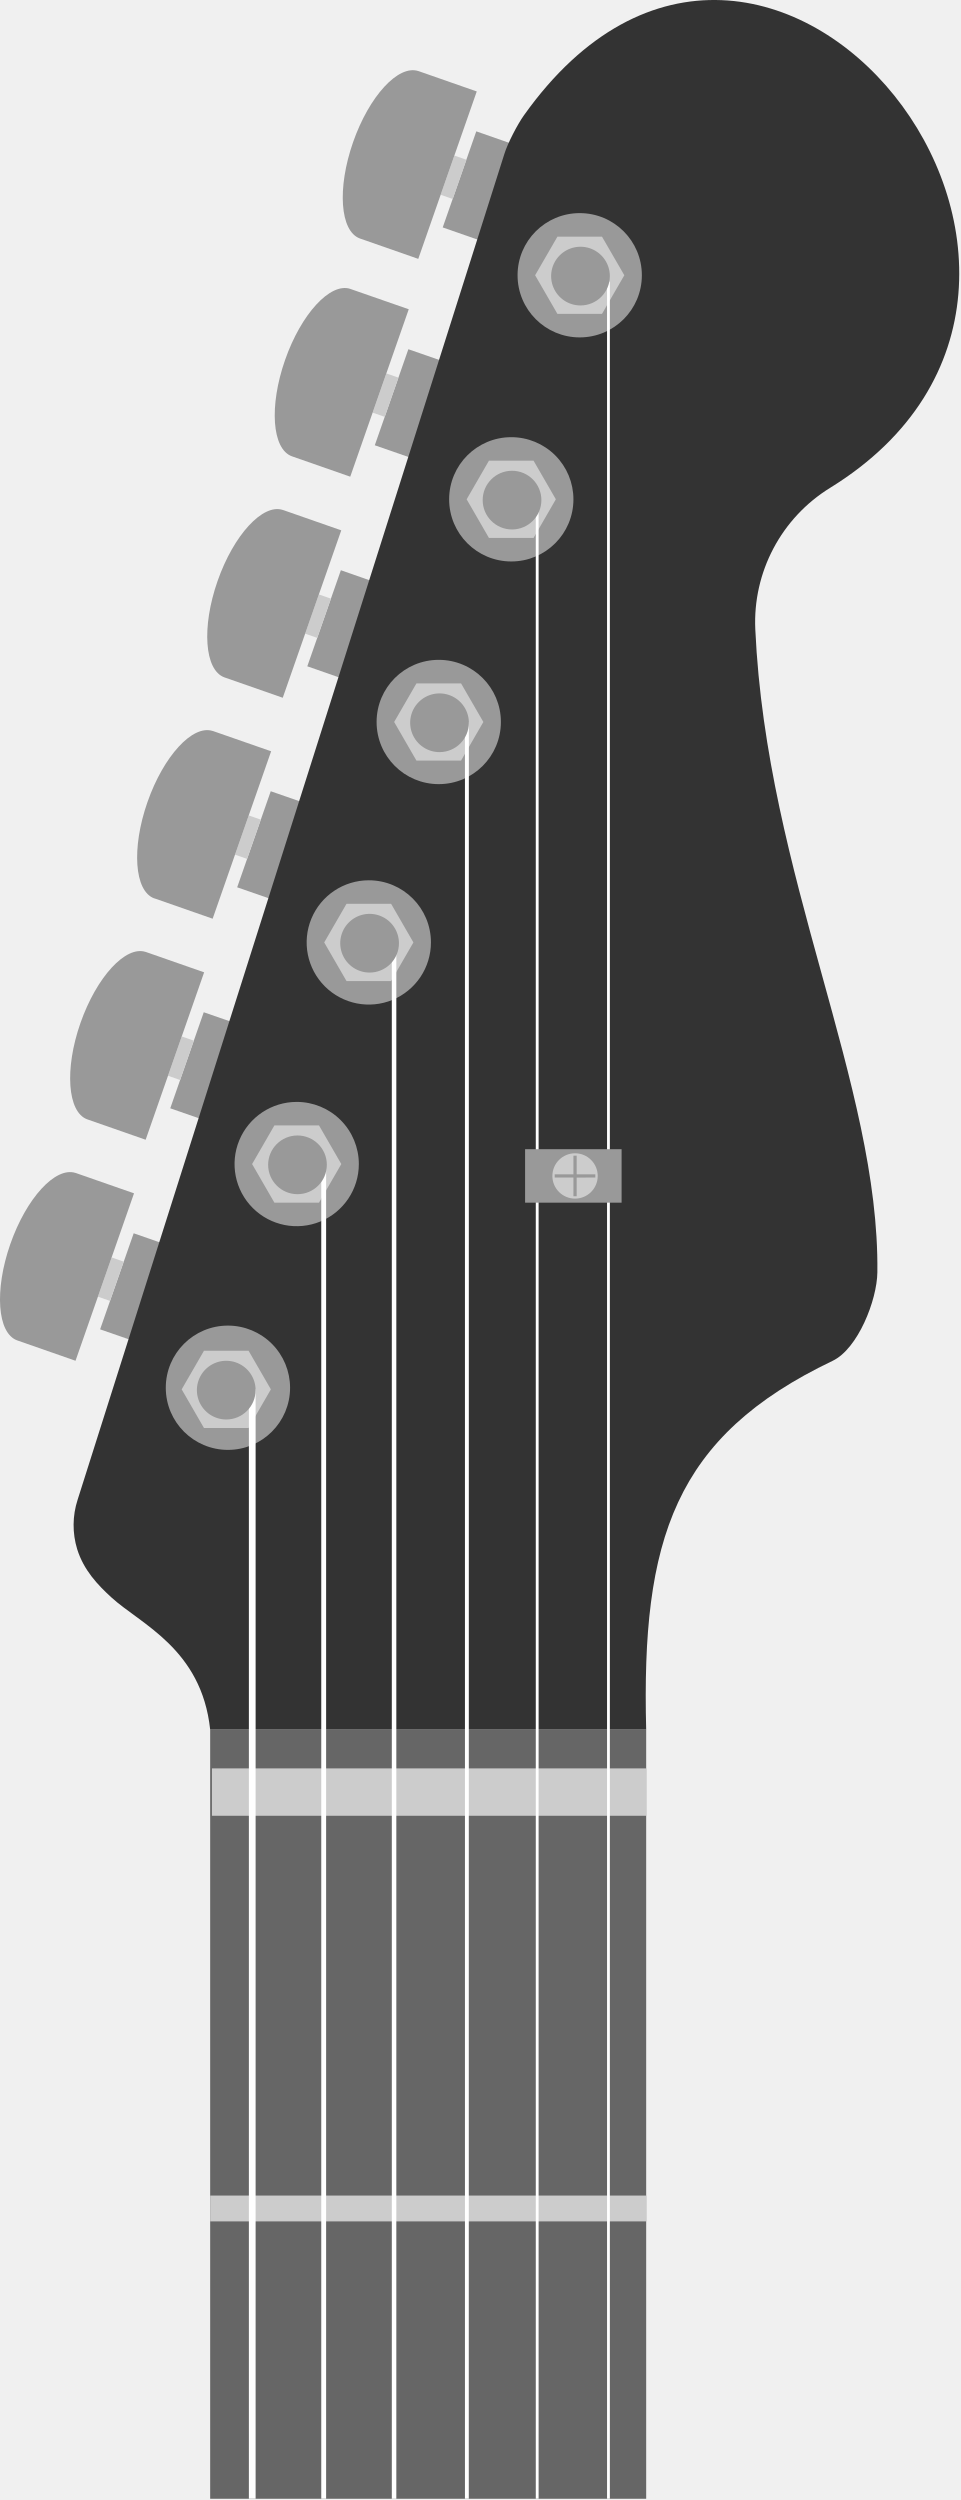
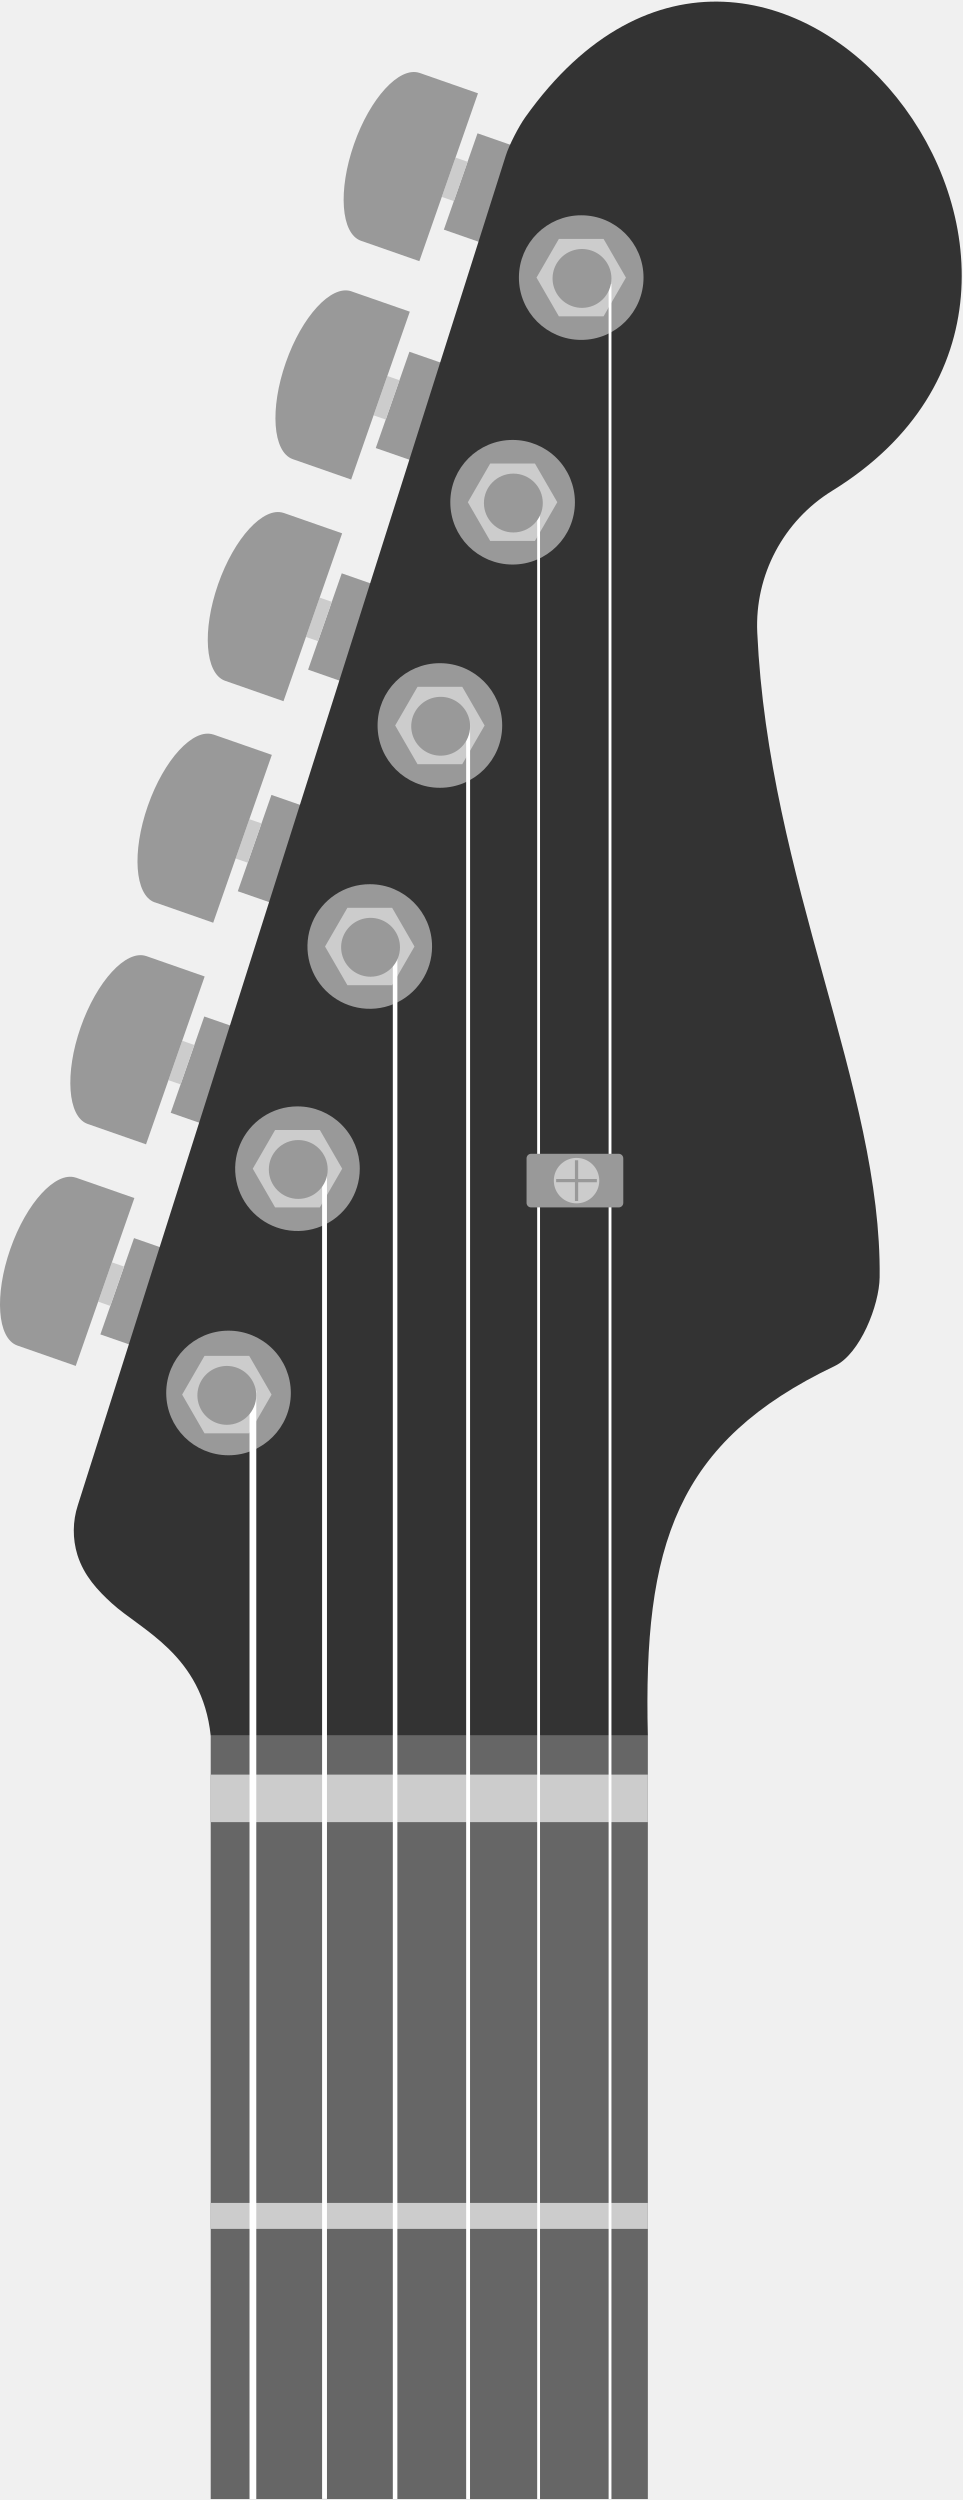
- <svg xmlns="http://www.w3.org/2000/svg" width="593px" height="1544px" viewBox="0 0 593 1544" version="1.1">
+ <svg xmlns="http://www.w3.org/2000/svg" width="593px" height="1540px" viewBox="0 0 593 1540" version="1.1">
  <g id="Page-1" stroke="none" stroke-width="1" fill="none" fill-rule="evenodd">
    <g id="GuitarHeadstock" fill-rule="nonzero">
-       <rect id="Fretboard" fill="#666666" x="129.8" y="1068.22" width="269.28" height="475.02" />
-       <rect id="_Guitar_Fret" fill="#CCCCCC" x="129.8" y="1355.98" width="269.28" height="15.96" />
-       <rect id="_Guitar_Nut" fill="#CCCCCC" x="130.89" y="1092.16" width="268.19" height="29.26" />
-       <path d="M105.56,769.7 L84.83,829 L61.83,821 L82.56,761.67 L105.56,769.7 Z M125.83,625.16 L105.15,684.49 L128.15,692.49 L148.88,633.16 L125.83,625.16 Z M167.21,488.67 L146.48,548 L169.48,556 L190.21,496.67 L167.21,488.67 Z M210.52,352.17 L189.79,411.51 L212.79,419.56 L233.52,360.22 L210.52,352.17 Z M252.2,215.68 L231.47,275 L254.47,283 L275.2,223.67 L252.2,215.68 Z M294.15,81.12 L273.42,140.46 L301.29,150.19 L322.02,90.86 L294.15,81.12 Z" id="_RearTuners_Base" fill="#999999" />
-       <path d="M112.24,640.1 L119.7,642.71 L111.23,667 L103.77,664.39 L112.24,640.1 Z M145.15,527.85 L152.6,530.45 L161.07,506.21 L153.61,503.61 L145.15,527.85 Z M188.45,391.36 L195.91,393.96 L204.38,369.72 L196.92,367.12 L188.45,391.36 Z M230.15,254.86 L237.61,257.47 L246.08,233.23 L238.62,230.62 L230.15,254.86 Z M272.15,120.3 L279.6,122.91 L288.07,98.67 L280.62,96.06 L272.15,120.3 Z M68.94,776.59 L76.4,779.2 L67.93,803.44 L60.47,800.83 L68.94,776.59 Z" id="_RearTuners_Stem" fill="#CCCCCC" />
-       <path d="M46.68,724.4 L82.77,737 L46.64,840.41 L10.71,827.86 L10.71,827.86 L10.55,827.8 L10.55,827.8 C-1.68,823.31 -3.56,796.8 6.37,768.35 C16.3,739.9 34.3,720.35 46.66,724.42 L46.68,724.4 Z M89.98,587.92 C77.61,583.83 59.62,603.42 49.68,631.84 C39.74,660.26 41.68,686.84 53.86,691.3 L53.86,691.3 L54.02,691.36 L54.02,691.36 L89.95,703.91 L126.07,600.51 L89.98,587.9 L89.98,587.92 Z M131.36,451.42 L167.45,464 L131.33,567.4 L95.4,554.84 L95.4,554.84 L95.24,554.84 L95.24,554.84 C83.02,550.34 81.13,523.84 91.07,495.38 C101.01,466.92 118.99,447.38 131.36,451.46 L131.36,451.42 Z M174.67,314.93 L210.76,327.54 L174.63,430.94 L138.7,418.38 L138.7,418.38 L138.54,418.33 L138.54,418.33 C126.31,413.83 124.43,387.33 134.36,358.87 C144.29,330.41 162.29,310.87 174.65,314.95 L174.67,314.93 Z M216.35,178.43 L252.44,191 L216.31,294.4 L180.38,281.85 L180.38,281.85 L180.22,281.79 L180.22,281.79 C168,277.3 166.12,250.79 176.05,222.34 C185.98,193.89 203.98,174.34 216.34,178.41 L216.35,178.43 Z M258.35,43.87 L294.44,56.48 L258.32,159.88 L222.39,147.33 L222.39,147.33 L222.23,147.27 L222.23,147.27 C210.01,142.78 208.13,116.27 218.06,87.82 C227.99,59.37 245.99,39.82 258.35,43.89 L258.35,43.87 Z" id="_RearTuners_Key" fill="#999999" />
-       <path d="M68.88,986.63 C86.8,1003.05 124.52,1018.34 129.8,1068.22 L399.08,1068.22 C396.08,950.72 416.34,887.22 514.26,840.43 C529.81,833.01 541.65,803.03 541.86,785.81 C543.26,669.97 473.42,540.93 466.47,388.63 C464.88,353.301 482.554,319.882 512.65,301.31 C720.49,173.09 473.65,-139.88 323.57,71.24 C319.65,76.74 313.52,88.5 311.52,95 L47.95,926.2 C44.71,936.146 44.62,946.85 47.69,956.85 C51.75,969.7 60.15,978.67 68.88,986.63 Z" id="_Guitar_headstock" fill="#333333" />
-       <path d="M396.41,170 C396.41,191.197 379.227,208.38 358.03,208.38 C336.833,208.38 319.65,191.197 319.65,170 C319.65,148.803 336.833,131.62 358.03,131.62 C379.227,131.62 396.41,148.803 396.41,170 L396.41,170 Z M315.75,270 C294.555,270.011 277.381,287.201 277.39,308.397 C277.399,329.592 294.588,346.767 315.783,346.76 C336.979,346.753 354.156,329.565 354.15,308.37 C354.15,298.188 350.103,288.424 342.901,281.228 C335.699,274.031 325.932,269.992 315.75,270 Z M270.97,407.52 C249.773,407.52 232.59,424.703 232.59,445.9 C232.59,467.097 249.773,484.28 270.97,484.28 C292.167,484.28 309.35,467.097 309.35,445.9 C309.35,424.703 292.167,407.52 270.97,407.52 L270.97,407.52 Z M227.78,543.67 C212.256,543.666 198.258,553.014 192.314,567.356 C186.371,581.697 189.652,598.207 200.628,609.185 C211.604,620.164 228.112,623.449 242.455,617.509 C256.798,611.57 266.15,597.574 266.15,582.05 C266.15,560.857 248.973,543.676 227.78,543.67 L227.78,543.67 Z M183.24,680.54 C167.717,680.54 153.722,689.891 147.782,704.233 C141.841,718.574 145.125,735.082 156.101,746.059 C167.078,757.035 183.586,760.319 197.927,754.378 C212.269,748.438 221.62,734.443 221.62,718.92 C221.623,708.74 217.58,698.977 210.382,691.778 C203.183,684.58 193.42,680.537 183.24,680.54 L183.24,680.54 Z M140.74,818.69 C119.547,818.707 102.379,835.897 102.39,857.09 C102.401,878.283 119.587,895.456 140.78,895.45 C161.973,895.444 179.15,878.263 179.15,857.07 C179.15,846.886 175.102,837.119 167.898,829.921 C160.694,822.722 150.924,818.682 140.74,818.69 L140.74,818.69 Z" id="_FrontTuners_Base" fill="#999999" />
-       <path d="M371.8,146.18 L344.26,146.18 L330.49,170 L344.26,193.85 L371.8,193.85 L385.58,170 L371.8,146.18 Z M329.52,284.52 L301.97,284.52 L288.2,308.37 L301.97,332.23 L329.52,332.23 L343.29,308.37 L329.52,284.52 Z M284.74,422.05 L257.2,422.05 L243.43,445.9 L257.2,469.75 L284.74,469.75 L298.52,445.9 L284.74,422.05 Z M241.55,558.19 L214,558.19 L200.23,582.05 L214,605.9 L241.55,605.9 L255.32,582.05 L241.55,558.19 Z M197.02,695.06 L169.47,695.06 L155.7,718.92 L169.47,742.77 L197.02,742.77 L210.79,718.92 L197.02,695.06 Z M153.52,834.22 L125.97,834.22 L112.2,858.07 L125.97,881.93 L153.52,881.93 L167.29,858.07 L153.52,834.22 Z" id="_FrontTuners_Bolt" fill="#CCCCCC" />
-       <path d="M376.65,173.88 L376.65,1543.23 L374.91,1543.23 L374.91,173.88 L376.65,173.88 Z M332.65,308.37 L330.9,308.37 L330.9,1543.23 L332.65,1543.23 L332.65,308.37 Z M289.57,445.9 L287.15,445.9 L287.15,1543.23 L289.53,1543.23 L289.57,445.9 Z M244.77,579.9 L241.98,579.9 L241.98,1543.25 L244.77,1543.25 L244.77,579.9 Z M201.41,719.4 L198.41,719.4 L198.41,1543.23 L201.41,1543.23 L201.41,719.4 Z M157.87,858.07 L153.71,858.07 L153.71,1543.23 L157.87,1543.23 L157.87,858.07 Z" id="_Guitar_Strings" fill="#FFFFFF" />
-       <rect id="_StringTree_Base" fill="#999999" x="324.3" y="709.74" width="59.6" height="33.03" />
-       <path d="M355.15,712.27 C347.418,712.27 341.15,718.538 341.15,726.27 C341.15,734.002 347.418,740.27 355.15,740.27 C362.882,740.27 369.15,734.002 369.15,726.27 C369.15,718.538 362.882,712.27 355.15,712.27 Z M356.15,727.27 L356.15,738.8 L354.15,738.8 L354.15,727.25 L342.58,727.25 L342.58,725.25 L354.15,725.25 L354.15,713.73 L356.15,713.73 L356.15,725.26 L367.67,725.26 L367.67,727.26 L356.15,727.27 Z" id="_StringTree_Bolt" fill="#CCCCCC" />
-       <path d="M358.52,188.65 C351.186,188.654 344.572,184.239 341.763,177.465 C338.954,170.691 340.502,162.891 345.687,157.704 C350.871,152.516 358.67,150.964 365.446,153.769 C372.222,156.575 376.64,163.186 376.64,170.52 C376.64,180.529 368.529,188.644 358.52,188.65 L358.52,188.65 Z M316.23,327 C306.217,327 298.1,318.883 298.1,308.87 C298.1,298.857 306.217,290.74 316.23,290.74 C326.243,290.74 334.36,298.857 334.36,308.87 C334.36,318.883 326.243,327 316.23,327 Z M271.46,464.51 C264.125,464.514 257.511,460.098 254.702,453.323 C251.893,446.547 253.444,438.747 258.63,433.56 C263.817,428.374 271.617,426.823 278.393,429.632 C285.168,432.441 289.584,439.055 289.58,446.39 C289.574,456.395 281.465,464.504 271.46,464.51 L271.46,464.51 Z M228.26,600.66 C220.926,600.66 214.315,596.242 211.509,589.466 C208.704,582.69 210.256,574.891 215.444,569.707 C220.631,564.522 228.431,562.974 235.205,565.783 C241.979,568.592 246.394,575.206 246.39,582.54 C246.39,587.347 244.48,591.958 241.079,595.356 C237.679,598.755 233.067,600.663 228.26,600.66 Z M183.73,737.53 C173.717,737.53 165.6,729.413 165.6,719.4 C165.6,709.387 173.717,701.27 183.73,701.27 C193.743,701.27 201.86,709.387 201.86,719.4 C201.86,729.413 193.743,737.53 183.73,737.53 Z M139.73,876.68 C132.396,876.68 125.785,872.262 122.979,865.486 C120.174,858.71 121.726,850.911 126.914,845.727 C132.101,840.542 139.901,838.994 146.675,841.803 C153.449,844.612 157.864,851.226 157.86,858.56 C157.86,868.567 149.747,876.68 139.74,876.68 L139.73,876.68 Z" id="_FrontTuners_Peg" fill="#999999" />
+       <polygon id="_Guitar_Fretboard" fill="#666666" points="399.08 1069.22 399.08 1539.42 129.8 1539.42 129.8 1069.22" />
+       <polygon id="_Guitar_Fret" fill="#CCCCCC" points="399.08 1357 399.08 1373 129.8 1373 129.8 1357" />
+       <polygon id="_Guitar_Nut" fill="#CCCCCC" points="399.08 1093.16 399.08 1122.43 129.8 1122.43 129.8 1093.16" />
+       <path d="M105.56,770.7 L84.83,830 L61.83,822 L82.56,762.67 L105.56,770.7 Z M125.83,626.16 L105.15,685.49 L128.15,693.49 L148.88,634.16 L125.83,626.16 Z M167.21,489.67 L146.48,549 L169.48,557 L190.21,497.67 L167.21,489.67 Z M210.52,353.17 L189.79,412.51 L212.79,420.56 L233.52,361.22 L210.52,353.17 Z M252.2,216.68 L231.47,276 L254.47,284 L275.2,224.67 L252.2,216.68 Z M294.15,82.12 L273.42,141.46 L301.29,151.19 L322.02,91.86 L294.15,82.12 Z" id="_RearTuners_Base" fill="#999999" />
+       <path d="M112.24,641.1 L119.7,643.71 L111.23,668 L103.77,665.39 L112.24,641.1 Z M145.15,528.85 L152.6,531.45 L161.07,507.21 L153.61,504.61 L145.15,528.85 Z M188.45,392.36 L195.91,394.96 L204.38,370.72 L196.92,368.12 L188.45,392.36 Z M230.15,255.86 L237.61,258.47 L246.08,234.23 L238.62,231.62 L230.15,255.86 Z M272.15,121.3 L279.6,123.91 L288.07,99.67 L280.62,97.06 L272.15,121.3 Z M68.94,777.59 L76.4,780.2 L67.93,804.44 L60.47,801.83 L68.94,777.59 Z" id="_RearTuners_Stem" fill="#CCCCCC" />
+       <path d="M46.68,725.4 L82.77,738 L46.64,841.41 L10.71,828.86 L10.71,828.86 L10.55,828.8 L10.55,828.8 C-1.68,824.31 -3.56,797.8 6.37,769.35 C16.3,740.9 34.3,721.35 46.66,725.42 L46.68,725.4 Z M89.98,588.92 C77.61,584.83 59.62,604.42 49.68,632.84 C39.74,661.26 41.68,687.84 53.86,692.3 L53.86,692.3 L54.02,692.36 L54.02,692.36 L89.95,704.91 L126.07,601.51 L89.98,588.9 L89.98,588.92 Z M131.36,452.42 L167.45,465 L131.33,568.4 L95.4,555.84 L95.4,555.84 L95.24,555.84 L95.24,555.84 C83.02,551.34 81.13,524.84 91.07,496.38 C101.01,467.92 118.99,448.38 131.36,452.46 L131.36,452.42 Z M174.67,315.93 L210.76,328.54 L174.63,431.94 L138.7,419.38 L138.7,419.38 L138.54,419.33 L138.54,419.33 C126.31,414.83 124.43,388.33 134.36,359.87 C144.29,331.41 162.29,311.87 174.65,315.95 L174.67,315.93 Z M216.35,179.43 L252.44,192 L216.31,295.4 L180.38,282.85 L180.38,282.85 L180.22,282.79 L180.22,282.79 C168,278.3 166.12,251.79 176.05,223.34 C185.98,194.89 203.98,175.34 216.34,179.41 L216.35,179.43 Z M258.35,44.87 L294.44,57.48 L258.32,160.88 L222.39,148.33 L222.39,148.33 L222.23,148.27 L222.23,148.27 C210.01,143.78 208.13,117.27 218.06,88.82 C227.99,60.37 245.99,40.82 258.35,44.89 L258.35,44.87 Z" id="_RearTuners_Key" fill="#999999" />
+       <path d="M47.69,957.85 C44.62,947.85 44.71,937.146 47.95,927.2 L311.52,96 C313.52,89.48 319.65,77.72 323.57,72.22 C473.65,-138.88 720.49,174.09 512.65,302.31 C482.554,320.882 464.88,354.301 466.47,389.63 C473.42,541.93 543.26,670.97 541.86,786.81 C541.65,804.03 529.81,834.01 514.26,841.43 C416.34,888.18 396.15,951.72 399.08,1069.22 L129.8,1069.22 C124.52,1019.34 86.8,1004.05 68.88,987.63 C60.15,979.67 51.75,970.7 47.69,957.85 Z" id="_Guitar_Headstock" fill="#333333" />
+       <path d="M396.41,171 C396.41,192.197 379.227,209.38 358.03,209.38 C336.833,209.38 319.65,192.197 319.65,171 C319.65,149.803 336.833,132.62 358.03,132.62 C379.227,132.62 396.41,149.803 396.41,171 L396.41,171 Z M315.75,271 C294.555,271.011 277.381,288.201 277.39,309.397 C277.399,330.592 294.588,347.767 315.783,347.76 C336.979,347.753 354.156,330.565 354.15,309.37 C354.15,299.188 350.103,289.424 342.901,282.228 C335.699,275.031 325.932,270.992 315.75,271 Z M270.97,408.52 C249.773,408.52 232.59,425.703 232.59,446.9 C232.59,468.097 249.773,485.28 270.97,485.28 C292.167,485.28 309.35,468.097 309.35,446.9 C309.35,425.703 292.167,408.52 270.97,408.52 L270.97,408.52 Z M227.78,544.67 C212.256,544.666 198.258,554.014 192.314,568.356 C186.371,582.697 189.652,599.207 200.628,610.185 C211.604,621.164 228.112,624.449 242.455,618.509 C256.798,612.57 266.15,598.574 266.15,583.05 C266.15,561.857 248.973,544.676 227.78,544.67 L227.78,544.67 Z M183.24,681.54 C167.717,681.54 153.722,690.891 147.782,705.233 C141.841,719.574 145.125,736.082 156.101,747.059 C167.078,758.035 183.586,761.319 197.927,755.378 C212.269,749.438 221.62,735.443 221.62,719.92 C221.623,709.74 217.58,699.977 210.382,692.778 C203.183,685.58 193.42,681.537 183.24,681.54 L183.24,681.54 Z M140.74,819.69 C119.547,819.707 102.379,836.897 102.39,858.09 C102.401,879.283 119.587,896.456 140.78,896.45 C161.973,896.444 179.15,879.263 179.15,858.07 C179.15,847.886 175.102,838.119 167.898,830.921 C160.694,823.722 150.924,819.682 140.74,819.69 L140.74,819.69 Z" id="_FrontTuners_Base" fill="#999999" />
+       <path d="M371.8,147.18 L344.26,147.18 L330.49,171 L344.26,194.85 L371.8,194.85 L385.58,171 L371.8,147.18 Z M329.52,285.52 L301.97,285.52 L288.2,309.37 L301.97,333.23 L329.52,333.23 L343.29,309.37 L329.52,285.52 Z M284.74,423.05 L257.2,423.05 L243.43,446.9 L257.2,470.75 L284.74,470.75 L298.52,446.9 L284.74,423.05 Z M241.55,559.19 L214,559.19 L200.23,583.05 L214,606.9 L241.55,606.9 L255.32,583.05 L241.55,559.19 Z M197.02,696.06 L169.47,696.06 L155.7,719.92 L169.47,743.77 L197.02,743.77 L210.79,719.92 L197.02,696.06 Z M153.52,835.22 L125.97,835.22 L112.2,859.07 L125.97,882.93 L153.52,882.93 L167.29,859.07 L153.52,835.22 Z" id="_FrontTuners_Bolt" fill="#CCCCCC" />
+       <path d="M376.65,174.88 L376.65,1539.42 L374.91,1539.42 L374.91,174.88 L376.65,174.88 Z M332.65,308.88 L330.9,308.88 L330.9,1539.42 L332.65,1539.42 L332.65,308.88 Z M289.57,445.88 L287.15,445.88 L287.15,1539.42 L289.53,1539.42 L289.57,445.88 Z M244.77,579.39 L241.98,579.39 L241.98,1539.39 L244.77,1539.39 L244.77,579.39 Z M201.41,718.39 L198.41,718.39 L198.41,1539.33 L201.41,1539.33 L201.41,718.39 Z M157.87,856.66 L153.71,856.66 L153.71,1539.42 L157.87,1539.42 L157.87,856.66 Z" id="_Guitar_Strings" fill="#FFFFFF" />
+       <path d="M381.15,743.77 L327.15,743.77 C325.609,743.77 324.36,742.521 324.36,740.98 L324.36,713.53 C324.36,711.989 325.609,710.74 327.15,710.74 L381.15,710.74 C382.691,710.74 383.94,711.989 383.94,713.53 L383.94,741 C383.929,742.533 382.683,743.77 381.15,743.77 L381.15,743.77 Z" id="_StringTree_Base" fill="#999999" />
+       <path d="M355.15,713.27 C347.418,713.27 341.15,719.538 341.15,727.27 C341.15,735.002 347.418,741.27 355.15,741.27 C362.882,741.27 369.15,735.002 369.15,727.27 C369.15,719.538 362.882,713.27 355.15,713.27 Z M356.15,728.27 L356.15,739.8 L354.15,739.8 L354.15,728.25 L342.58,728.25 L342.58,726.25 L354.15,726.25 L354.15,714.73 L356.15,714.73 L356.15,726.26 L367.67,726.26 L367.67,728.26 L356.15,728.27 Z" id="_StringTree_Bolt" fill="#CCCCCC" />
+       <path d="M358.52,189.65 C351.186,189.654 344.572,185.239 341.763,178.465 C338.954,171.691 340.502,163.891 345.687,158.704 C350.871,153.516 358.67,151.964 365.446,154.769 C372.222,157.575 376.64,164.186 376.64,171.52 C376.64,181.529 368.529,189.644 358.52,189.65 L358.52,189.65 Z M316.23,328 C306.217,328 298.1,319.883 298.1,309.87 C298.1,299.857 306.217,291.74 316.23,291.74 C326.243,291.74 334.36,299.857 334.36,309.87 C334.36,319.883 326.243,328 316.23,328 Z M271.46,465.51 C264.125,465.514 257.511,461.098 254.702,454.323 C251.893,447.547 253.444,439.747 258.63,434.56 C263.817,429.374 271.617,427.823 278.393,430.632 C285.168,433.441 289.584,440.055 289.58,447.39 C289.574,457.395 281.465,465.504 271.46,465.51 L271.46,465.51 Z M228.26,601.66 C220.926,601.66 214.315,597.242 211.509,590.466 C208.704,583.69 210.256,575.891 215.444,570.707 C220.631,565.522 228.431,563.974 235.205,566.783 C241.979,569.592 246.394,576.206 246.39,583.54 C246.39,588.347 244.48,592.958 241.079,596.356 C237.679,599.755 233.067,601.663 228.26,601.66 Z M183.73,738.53 C173.717,738.53 165.6,730.413 165.6,720.4 C165.6,710.387 173.717,702.27 183.73,702.27 C193.743,702.27 201.86,710.387 201.86,720.4 C201.86,730.413 193.743,738.53 183.73,738.53 Z M139.73,877.68 C132.396,877.68 125.785,873.262 122.979,866.486 C120.174,859.71 121.726,851.911 126.914,846.727 C132.101,841.542 139.901,839.994 146.675,842.803 C153.449,845.612 157.864,852.226 157.86,859.56 C157.86,869.567 149.747,877.68 139.74,877.68 L139.73,877.68 Z" id="_FrontTuners_Peg" fill="#999999" />
    </g>
  </g>
</svg>
